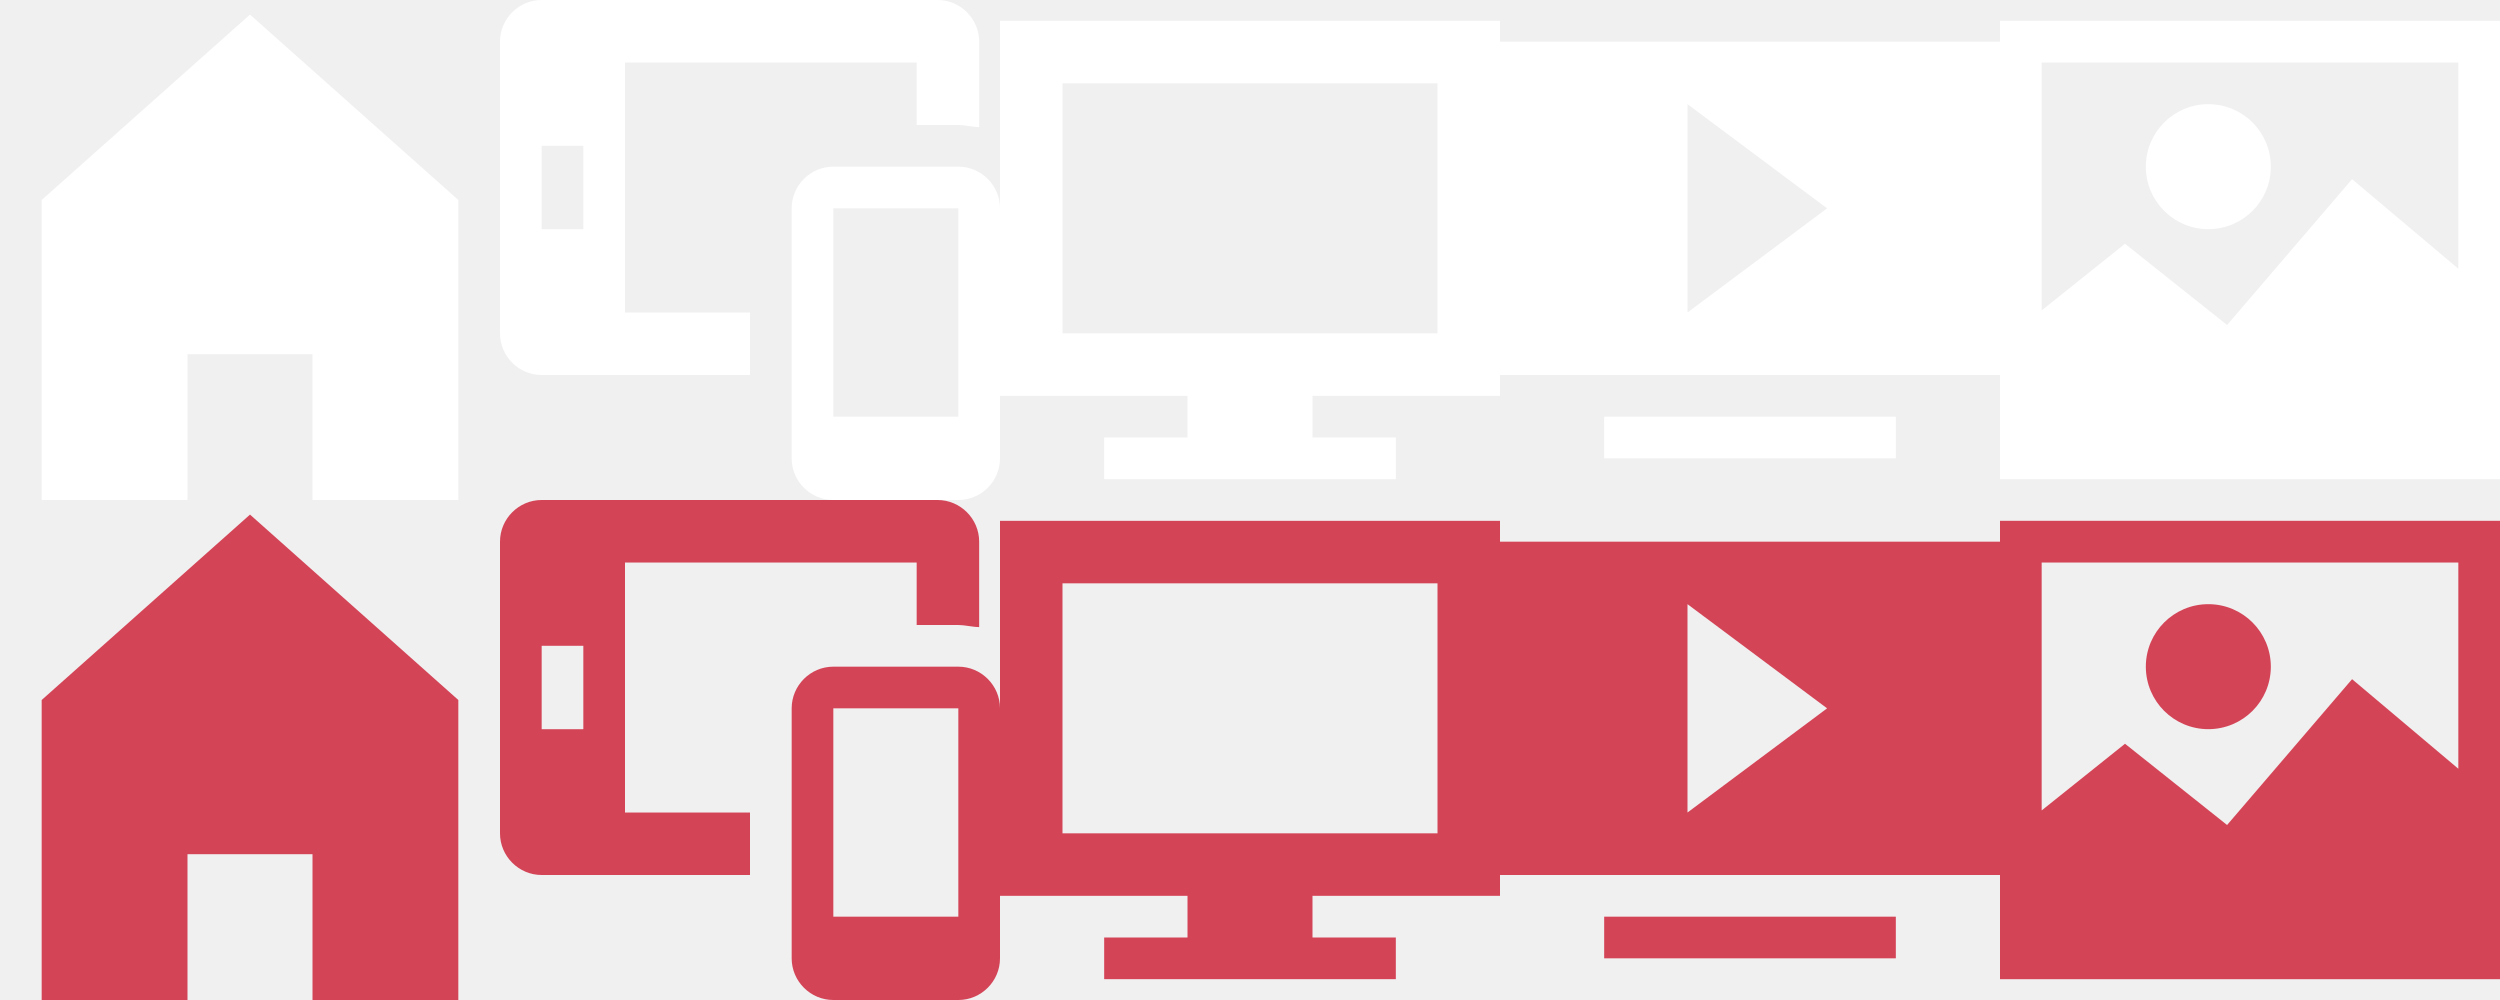
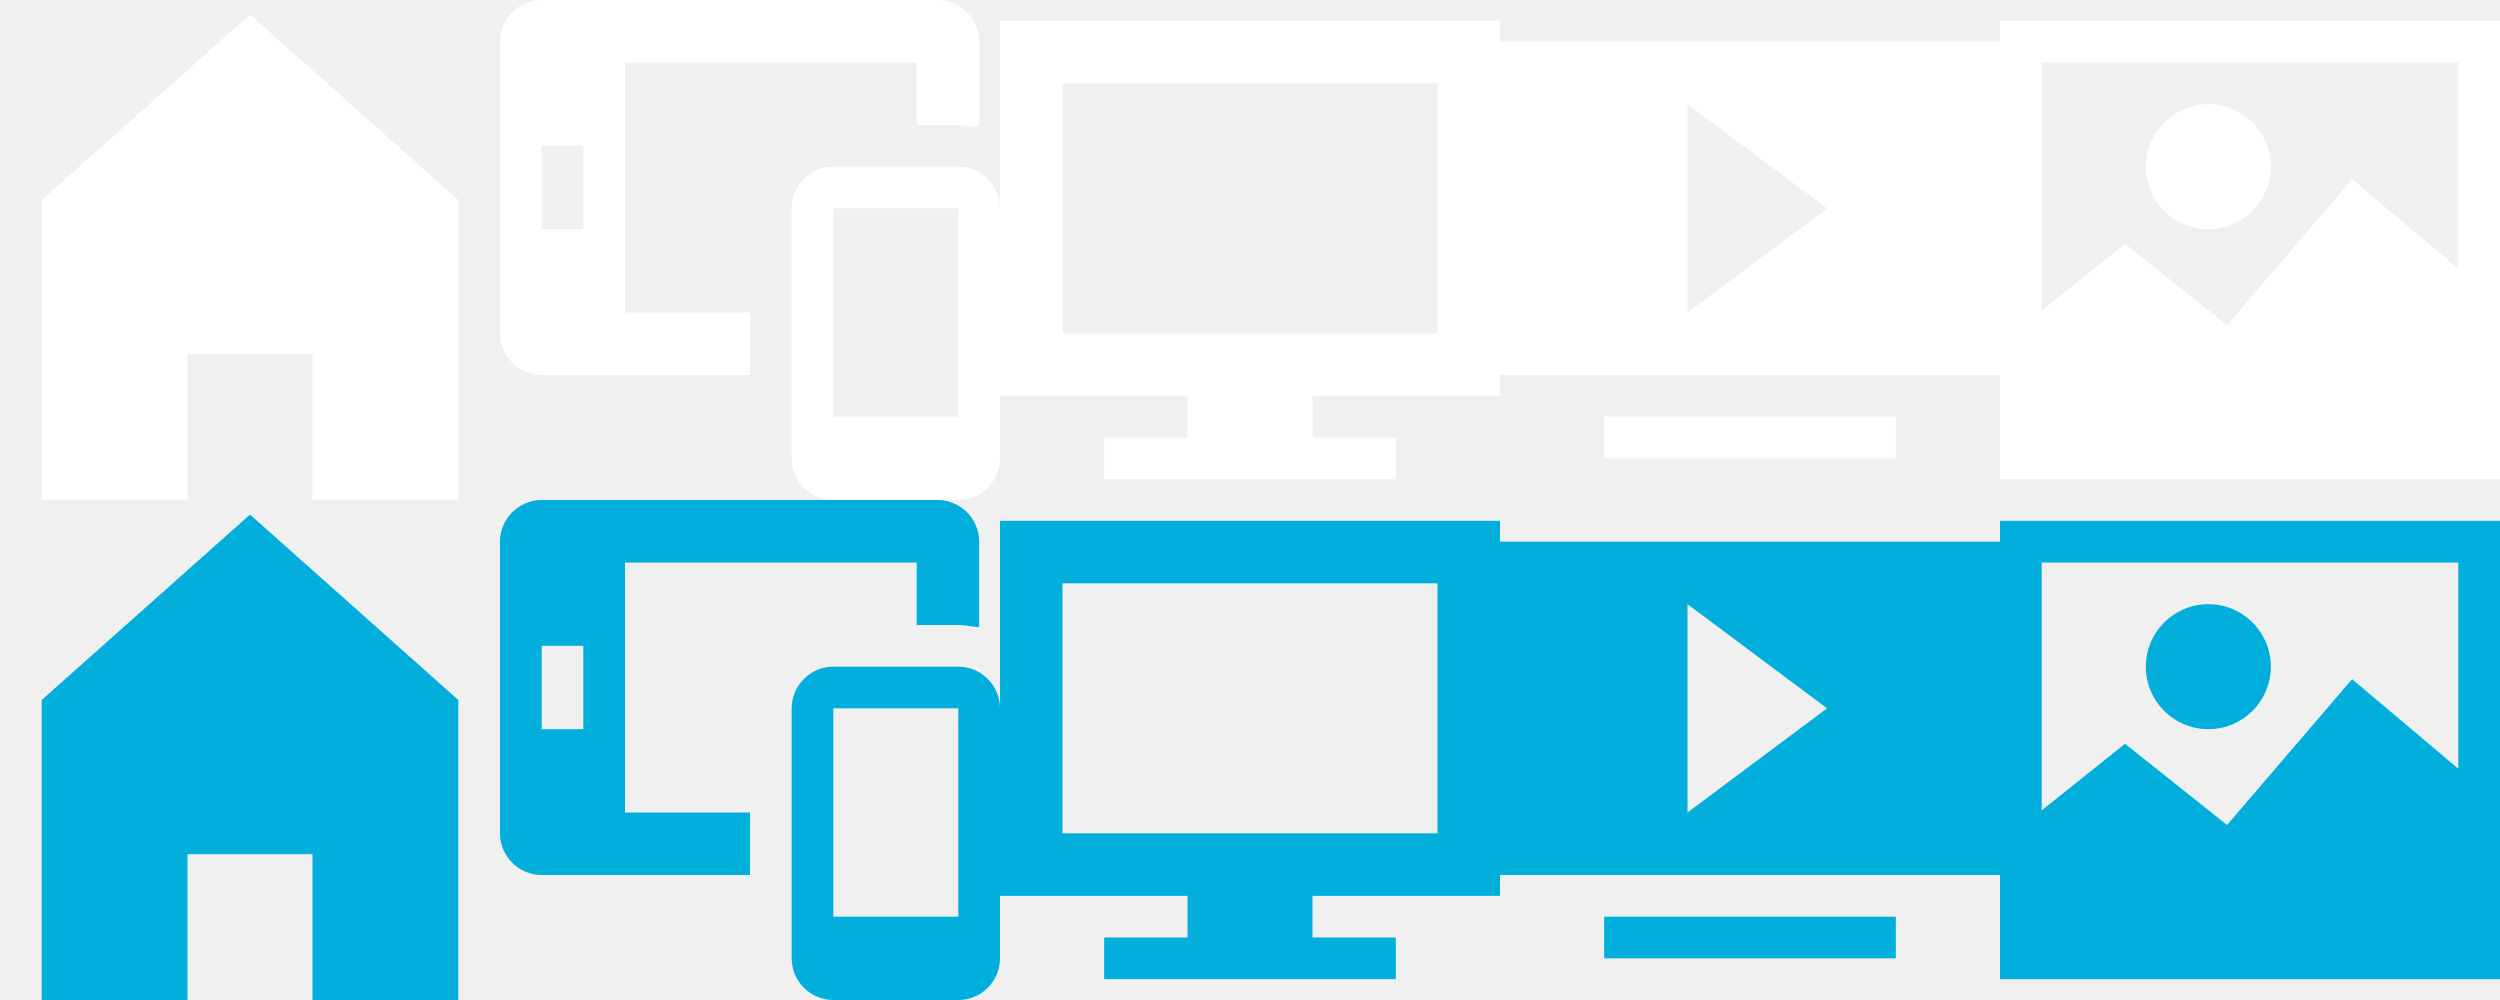
<svg xmlns="http://www.w3.org/2000/svg" version="1.1" id="Layer_1" x="0px" y="0px" width="120px" height="48px" viewBox="0 0 120 48" enable-background="new 0 0 120 48" xml:space="preserve">
  <g>
    <polygon fill="#FFFFFF" points="2,9.6 2,24 9,24 9,17 15,17 15,24 22,24 22,9.6 12,0.7  " />
  </g>
  <rect x="77" y="20" fill="#FFFFFF" width="14" height="2" />
-   <rect x="77" y="44" fill="#D44457" width="14" height="2" />
+   <rect x="77" y="44" fill="#02aedc" width="14" height="2" />
  <path fill="#FFFFFF" d="M72,2v16h24V2H72z M81,15V5l6.7,5L81,15z" />
  <g>
    <path fill="#FFFFFF" d="M46,8h-6c-1.1,0-2,0.9-2,2v12c0,1.1,0.9,2,2,2h6c1.1,0,2-0.9,2-2V10C48,8.9,47.1,8,46,8z M46,20h-6V10h6V20   z" />
    <path fill="#FFFFFF" d="M36,15h-6V3h14v3h2c0.3,0,0.7,0.1,1,0.1V2c0-1.1-0.9-2-2-2H26c-1.1,0-2,0.9-2,2v14c0,1.1,0.9,2,2,2h10V15z    M28,11h-2V7h2V11z" />
  </g>
  <g>
    <path fill="#FFFFFF" d="M96,1v22h24V1H96z M118,3v9.9l-5.1-4.3l-6,7l-4.9-3.9l-4,3.2V3H118z" />
    <circle fill="#FFFFFF" cx="106" cy="8" r="3" />
  </g>
  <g>
-     <polygon fill="#D44457" points="2,33.6 2,48 9,48 9,41 15,41 15,48 22,48 22,33.6 12,24.7  " />
+     <polygon fill="#02aedc" points="2,33.6 2,48 9,48 9,41 15,41 15,48 22,48 22,33.6 12,24.7  " />
  </g>
-   <path fill="#D44457" d="M72,26v16h24V26H72z M81,39V29l6.7,5L81,39z" />
+   <path fill="#02aedc" d="M72,26v16h24V26H72z M81,39V29l6.7,5L81,39z" />
  <g>
-     <path fill="#D44457" d="M46,32h-6c-1.1,0-2,0.9-2,2v12c0,1.1,0.9,2,2,2h6c1.1,0,2-0.9,2-2V34C48,32.9,47.1,32,46,32z M46,44h-6V34   h6V44z" />
-     <path fill="#D44457" d="M36,39h-6V27h14v3h2c0.3,0,0.7,0.1,1,0.1V26c0-1.1-0.9-2-2-2H26c-1.1,0-2,0.9-2,2v14c0,1.1,0.9,2,2,2h10V39   z M28,35h-2v-4h2V35z" />
+     <path fill="#02aedc" d="M46,32h-6c-1.1,0-2,0.9-2,2v12c0,1.1,0.9,2,2,2h6c1.1,0,2-0.9,2-2V34C48,32.9,47.1,32,46,32z M46,44h-6V34   h6V44z" />
+     <path fill="#02aedc" d="M36,39h-6V27h14v3h2c0.3,0,0.7,0.1,1,0.1V26c0-1.1-0.9-2-2-2H26c-1.1,0-2,0.9-2,2v14c0,1.1,0.9,2,2,2h10V39   z M28,35h-2v-4h2V35z" />
  </g>
  <g>
-     <path fill="#D44457" d="M96,25v22h24V25H96z M118,27v9.9l-5.1-4.3l-6,7l-4.9-3.9l-4,3.2V27H118z" />
-     <circle fill="#D44457" cx="106" cy="32" r="3" />
+     <path fill="#02aedc" d="M96,25v22h24V25H96z M118,27v9.9l-5.1-4.3l-6,7l-4.9-3.9l-4,3.2V27H118z" />
+     <circle fill="#02aedc" cx="106" cy="32" r="3" />
  </g>
  <g>
    <path fill="#FFFFFF" d="M72,19V1H48v18h9v2h-4v2h4h6h4v-2h-4v-2H72z M51,16V4h18v12H51z" />
  </g>
  <g>
-     <path fill="#D44457" d="M72,43V25H48v18h9v2h-4v2h4h6h4v-2h-4v-2H72z M51,40V28h18v12H51z" />
+     <path fill="#02aedc" d="M72,43V25H48v18h9v2h-4v2h4h6h4v-2h-4v-2H72z M51,40V28h18v12H51z" />
  </g>
</svg>
